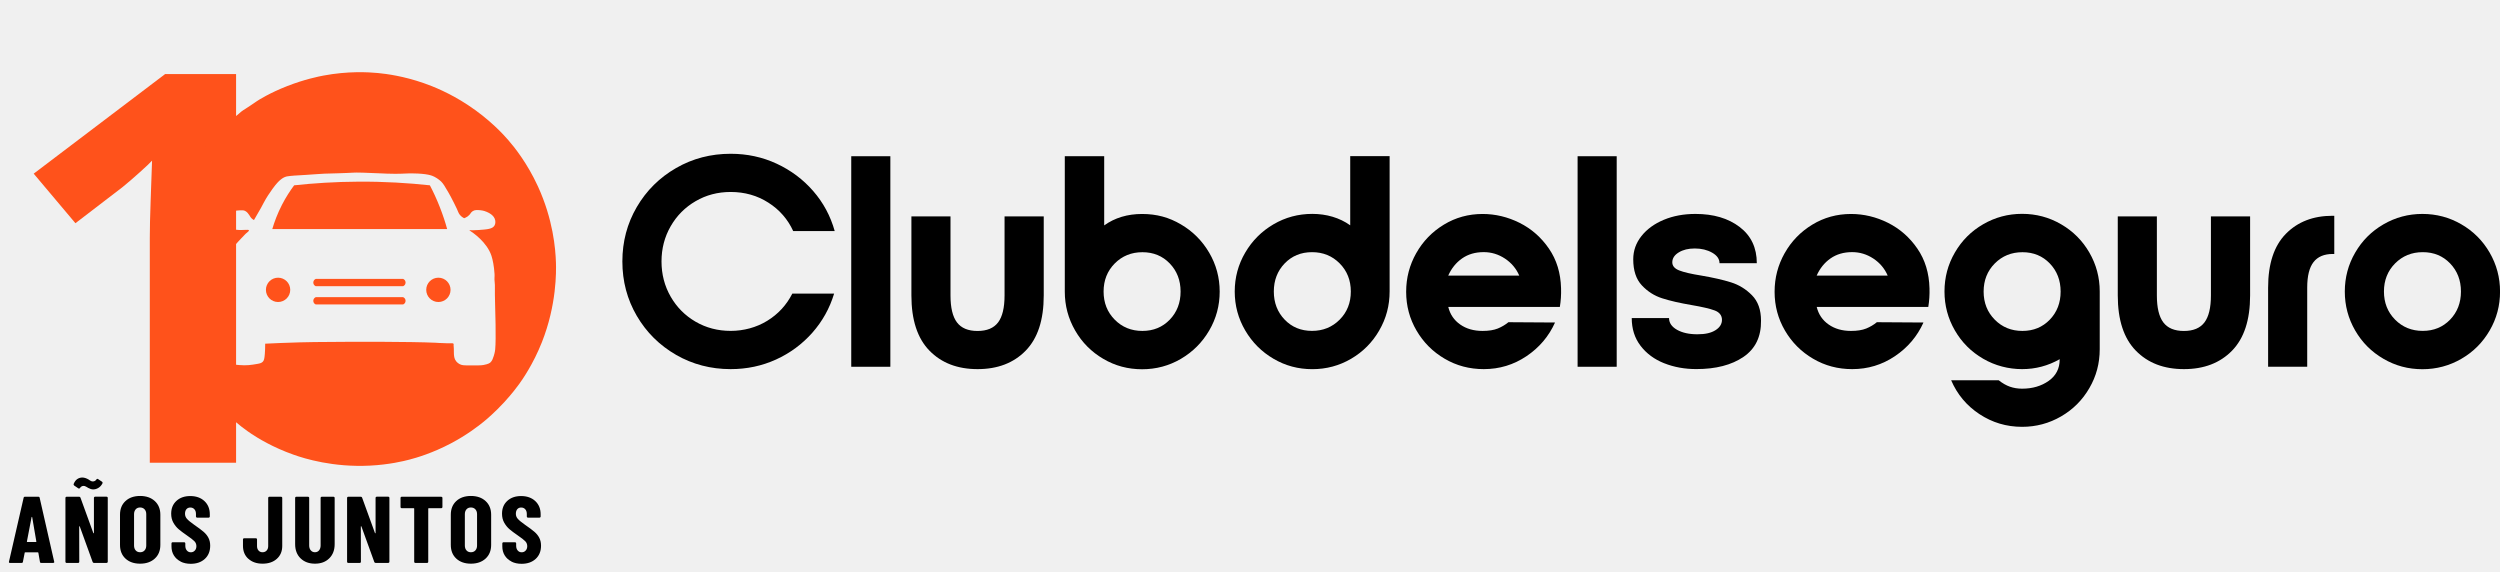
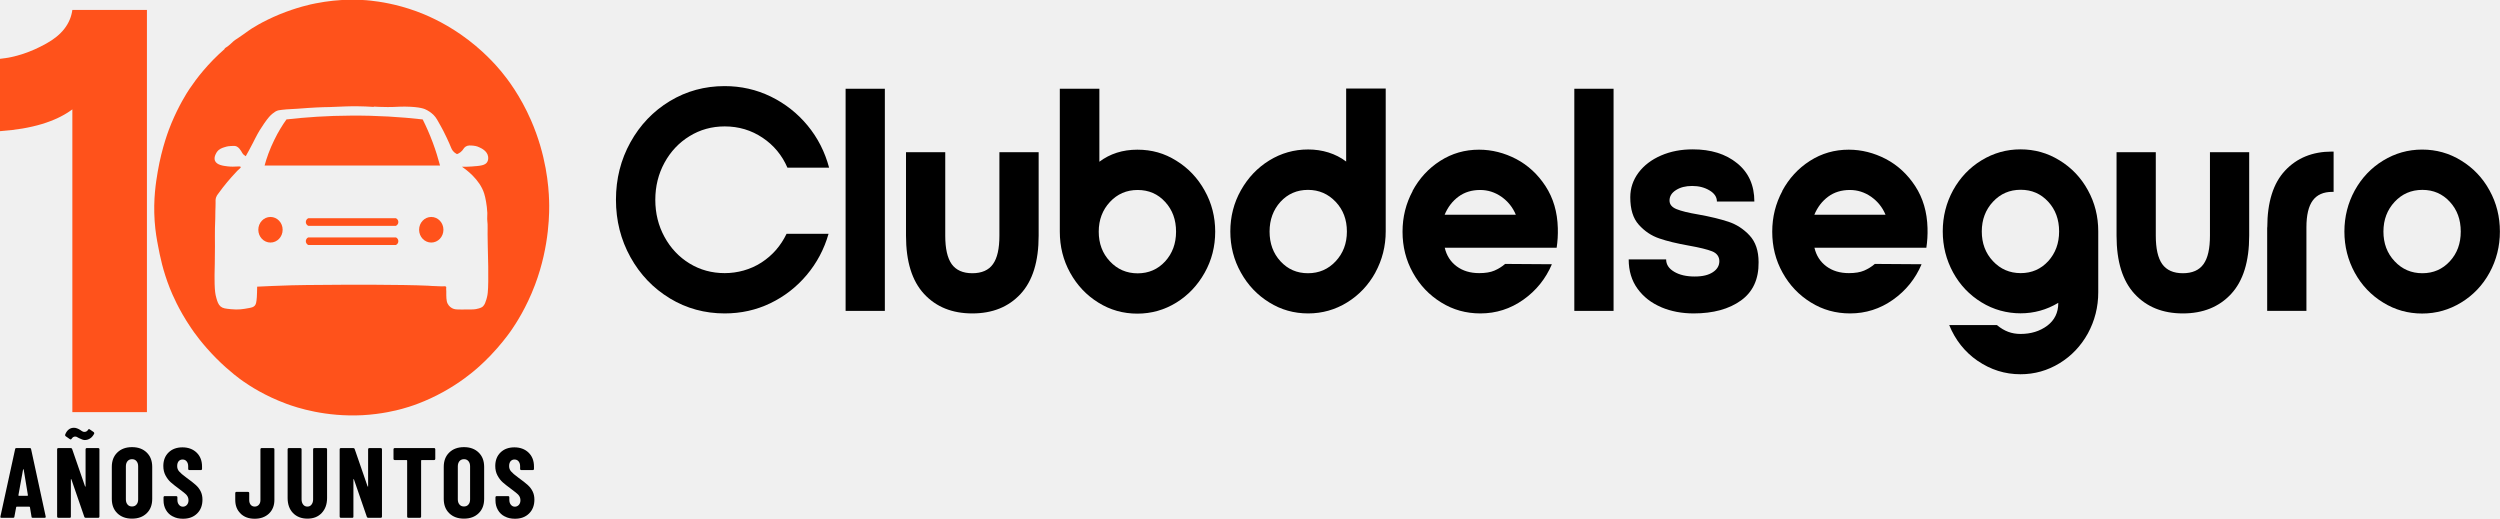
- <svg xmlns="http://www.w3.org/2000/svg" viewBox="0 0 581.85 133.04">
+ <svg xmlns="http://www.w3.org/2000/svg" id="Capa_2" data-name="Capa 2" viewBox="0 0 236.34 49.03">
  <defs>
    <style>
-       .cls-1, .cls-2, .cls-3 {
+       .cls-1, .cls-2 {
        fill: #ff521b;
+       }
+ 
+       .cls-3 {
+         fill: #fff;
+       }
+ 
+       .cls-3, .cls-4, .cls-2 {
+         fill-rule: evenodd;
      }

      .cls-4 {
        fill: none;
      }
- 
-       .cls-4, .cls-5, .cls-3 {
-         fill-rule: evenodd;
-       }
- 
-       .cls-2 {
-         font-family: NordiquePro-Bold, NordiquePro-Bold;
-         font-size: 126.7px;
-         font-weight: 700;
-       }
- 
-       .cls-5 {
-         fill: #fff;
-       }
    </style>
  </defs>
-   <g id="Logo">
+   <g id="Ootroo">
    <g>
-       <path d="m157.35,82.59c-3.85-2.22-6.9-5.24-9.14-9.07-2.24-3.83-3.36-8.05-3.36-12.67s1.12-8.84,3.36-12.67c2.24-3.83,5.29-6.85,9.14-9.07,3.85-2.22,8.08-3.32,12.71-3.32,3.83,0,7.4.77,10.71,2.31,3.31,1.54,6.15,3.66,8.5,6.37,2.36,2.71,4.02,5.81,5,9.31h-9.66c-1.26-2.75-3.18-4.96-5.77-6.61-2.59-1.66-5.52-2.49-8.78-2.49-2.99,0-5.71.71-8.16,2.14-2.45,1.42-4.39,3.37-5.81,5.84-1.42,2.47-2.13,5.2-2.13,8.19s.71,5.72,2.13,8.19c1.42,2.47,3.36,4.42,5.81,5.84,2.45,1.42,5.17,2.13,8.16,2.13s5.96-.78,8.5-2.34c2.54-1.56,4.49-3.67,5.84-6.33h9.73c-1.03,3.41-2.72,6.44-5.07,9.1-2.36,2.66-5.17,4.74-8.44,6.23-3.27,1.49-6.79,2.24-10.57,2.24-4.62,0-8.85-1.11-12.71-3.32Z" />
-       <path d="m198.12,85.36v-49h9.1v49h-9.1Z" />
-       <path d="m242.92,50.36v18.41c0,5.69-1.4,9.97-4.2,12.84-2.8,2.87-6.53,4.3-11.2,4.3s-8.4-1.43-11.2-4.3c-2.8-2.87-4.2-7.15-4.2-12.84v-18.41h9.1v18.41c0,2.85.5,4.93,1.5,6.26,1,1.33,2.6,2,4.79,2s3.79-.67,4.79-2c1-1.33,1.5-3.42,1.5-6.26v-18.41h9.1Z" />
-       <path d="m247.82,36.36h9.17v16.1c2.47-1.77,5.41-2.66,8.82-2.66s6.28.8,9.03,2.42c2.75,1.61,4.95,3.8,6.58,6.58,1.63,2.78,2.45,5.8,2.45,9.07s-.82,6.29-2.45,9.07c-1.63,2.78-3.83,4.97-6.58,6.58-2.75,1.61-5.76,2.42-9.03,2.42s-6.28-.8-9.03-2.42c-2.75-1.61-4.94-3.8-6.54-6.58-1.61-2.78-2.42-5.8-2.42-9.07v-31.5Zm11.62,24.96c-1.73,1.75-2.59,3.93-2.59,6.54s.86,4.79,2.59,6.54c1.73,1.75,3.87,2.62,6.44,2.62s4.69-.88,6.37-2.62c1.68-1.75,2.52-3.93,2.52-6.54s-.84-4.79-2.52-6.54c-1.68-1.75-3.8-2.62-6.37-2.62s-4.71.88-6.44,2.62Z" />
-       <path d="m321,76.92c-1.61,2.78-3.79,4.97-6.54,6.58-2.75,1.61-5.76,2.42-9.03,2.42s-6.28-.8-9.03-2.42c-2.75-1.61-4.95-3.8-6.58-6.58-1.63-2.78-2.45-5.8-2.45-9.07s.82-6.29,2.45-9.07c1.63-2.78,3.83-4.97,6.58-6.58,2.75-1.61,5.76-2.42,9.03-2.42s6.35.89,8.82,2.66v-16.1h9.17v31.5c0,3.27-.8,6.29-2.42,9.07Zm-22.01-15.61c-1.68,1.75-2.52,3.93-2.52,6.54s.84,4.79,2.52,6.54,3.8,2.62,6.37,2.62,4.71-.88,6.44-2.62,2.59-3.93,2.59-6.54-.86-4.79-2.59-6.54-3.87-2.62-6.44-2.62-4.69.88-6.37,2.62Z" />
-       <path d="m329.61,58.93c1.56-2.78,3.71-4.99,6.44-6.65,2.73-1.66,5.73-2.48,9-2.48,2.99,0,5.86.69,8.61,2.06,2.75,1.38,5.03,3.37,6.83,5.99,1.8,2.61,2.74,5.69,2.83,9.24.05,1.49-.05,2.94-.28,4.34h-25.97c.42,1.73,1.34,3.09,2.77,4.09,1.42,1,3.16,1.5,5.21,1.5,1.45,0,2.62-.19,3.54-.56.91-.37,1.74-.86,2.48-1.47l10.85.07c-1.45,3.22-3.66,5.83-6.65,7.84-2.99,2.01-6.3,3.01-9.94,3.01-3.31,0-6.35-.8-9.1-2.42-2.75-1.61-4.93-3.79-6.54-6.54-1.61-2.75-2.42-5.76-2.42-9.03s.78-6.22,2.34-9Zm23.98,5.21c-.7-1.63-1.81-2.95-3.33-3.96-1.52-1-3.16-1.5-4.94-1.5-1.96,0-3.64.49-5.04,1.47-1.4.98-2.47,2.31-3.22,3.99h16.52Z" />
-       <path d="m367.17,85.36v-49h9.1v49h-9.1Z" />
-       <path d="m387.33,84.55c-2.29-.91-4.12-2.26-5.5-4.06-1.38-1.8-2.06-3.96-2.06-6.47h8.68c0,1.12.62,2.03,1.85,2.73,1.24.7,2.81,1.05,4.73,1.05s3.23-.32,4.23-.95,1.51-1.44,1.51-2.42-.56-1.75-1.68-2.17-2.92-.84-5.39-1.26c-2.75-.47-5.04-.99-6.86-1.58-1.82-.58-3.39-1.59-4.72-3.01s-2-3.44-2-6.06c0-2.01.64-3.81,1.92-5.42,1.28-1.61,3.02-2.87,5.21-3.78s4.64-1.36,7.35-1.36c4.2,0,7.63,1.01,10.29,3.04,2.66,2.03,3.99,4.84,3.99,8.43h-8.68c0-.98-.57-1.8-1.71-2.45-1.14-.65-2.49-.98-4.03-.98s-2.74.3-3.74.91c-1,.61-1.51,1.38-1.51,2.31,0,.84.54,1.47,1.61,1.89,1.07.42,2.78.82,5.11,1.19,2.75.47,5.06.99,6.93,1.58,1.87.58,3.5,1.59,4.9,3.01,1.4,1.42,2.1,3.39,2.1,5.92.05,3.73-1.32,6.54-4.09,8.43-2.78,1.89-6.43,2.83-10.96,2.83-2.71,0-5.2-.45-7.49-1.36Z" />
-       <path d="m415.36,58.93c1.56-2.78,3.71-4.99,6.44-6.65,2.73-1.66,5.73-2.48,9-2.48,2.99,0,5.86.69,8.61,2.06,2.75,1.38,5.03,3.37,6.83,5.99,1.8,2.61,2.74,5.69,2.83,9.24.05,1.49-.05,2.94-.28,4.34h-25.97c.42,1.73,1.34,3.09,2.77,4.09,1.42,1,3.16,1.5,5.21,1.5,1.45,0,2.62-.19,3.54-.56.91-.37,1.74-.86,2.48-1.47l10.85.07c-1.45,3.22-3.66,5.83-6.65,7.84-2.99,2.01-6.3,3.01-9.94,3.01-3.31,0-6.35-.8-9.1-2.42-2.75-1.61-4.93-3.79-6.54-6.54-1.61-2.75-2.42-5.76-2.42-9.03s.78-6.22,2.34-9Zm23.98,5.21c-.7-1.63-1.81-2.95-3.33-3.96-1.52-1-3.16-1.5-4.94-1.5-1.96,0-3.64.49-5.04,1.47-1.4.98-2.47,2.31-3.22,3.99h16.52Z" />
-       <path d="m460.69,96.38c-2.99-1.98-5.18-4.61-6.58-7.88h11.06c.89.7,1.76,1.2,2.62,1.5.86.3,1.81.46,2.83.46,2.43,0,4.49-.61,6.2-1.82,1.7-1.21,2.55-2.87,2.55-4.97v-.07c-2.71,1.54-5.62,2.31-8.75,2.31s-6.29-.8-9.06-2.42c-2.78-1.61-4.97-3.8-6.58-6.58s-2.42-5.8-2.42-9.07.8-6.29,2.42-9.07c1.61-2.78,3.8-4.97,6.58-6.58,2.78-1.61,5.8-2.42,9.06-2.42s6.29.8,9.07,2.42c2.78,1.61,4.97,3.8,6.58,6.58,1.61,2.78,2.42,5.8,2.42,9.07v13.44c0,3.27-.8,6.29-2.42,9.06-1.61,2.78-3.8,4.97-6.58,6.58-2.78,1.61-5.8,2.42-9.07,2.42-3.64,0-6.95-.99-9.94-2.97Zm16.38-21.98c1.68-1.75,2.52-3.93,2.52-6.54s-.84-4.79-2.52-6.54-3.8-2.62-6.37-2.62-4.71.88-6.44,2.62c-1.73,1.75-2.59,3.93-2.59,6.54s.86,4.79,2.59,6.54c1.73,1.75,3.87,2.62,6.44,2.62s4.69-.88,6.37-2.62Z" />
-       <path d="m523.69,50.36v18.41c0,5.69-1.4,9.97-4.2,12.84s-6.53,4.3-11.2,4.3-8.4-1.43-11.2-4.3-4.2-7.15-4.2-12.84v-18.41h9.1v18.41c0,2.85.5,4.93,1.5,6.26,1,1.33,2.6,2,4.79,2s3.79-.67,4.79-2c1-1.33,1.5-3.42,1.5-6.26v-18.41h9.1Z" />
-       <path d="m527.88,66.95c0-5.55,1.38-9.73,4.13-12.53,2.75-2.8,6.37-4.2,10.85-4.2h.42v8.89h-.35c-2.01,0-3.5.63-4.48,1.89-.98,1.26-1.47,3.24-1.47,5.95v18.41h-9.1v-18.41Z" />
-       <path d="m572.86,52.21c2.78,1.61,4.97,3.8,6.58,6.58,1.61,2.78,2.42,5.8,2.42,9.07s-.8,6.29-2.42,9.07-3.8,4.97-6.58,6.58c-2.78,1.61-5.8,2.42-9.07,2.42s-6.29-.8-9.06-2.42c-2.78-1.61-4.97-3.8-6.58-6.58s-2.42-5.8-2.42-9.07.8-6.29,2.42-9.07c1.61-2.78,3.8-4.97,6.58-6.58,2.78-1.61,5.8-2.42,9.06-2.42s6.29.8,9.07,2.42Zm-15.43,9.1c-1.73,1.75-2.59,3.93-2.59,6.54s.86,4.79,2.59,6.54c1.73,1.75,3.87,2.62,6.44,2.62s4.69-.88,6.37-2.62,2.52-3.93,2.52-6.54-.84-4.79-2.52-6.54-3.8-2.62-6.37-2.62-4.71.88-6.44,2.62Z" />
-     </g>
-     <text class="cls-2" transform="translate(0 107.7) scale(1.05 1)">
-       <tspan x="0" y="0">1</tspan>
-     </text>
-     <g>
-       <path d="m9.3,130.77l-.37-2.11c0-.07-.05-.11-.14-.11h-2.9c-.09,0-.14.03-.14.09l-.42,2.13c-.02.16-.12.24-.3.24h-2.71c-.2,0-.28-.1-.23-.29l3.41-14.87c.03-.16.13-.24.3-.24h3.13c.17,0,.27.08.3.24l3.38,14.87.02.09c0,.13-.09.2-.25.2h-2.78c-.19,0-.29-.08-.3-.24Zm-2.92-4.62h1.99c.06,0,.09-.04.09-.11l-.97-5.68s-.04-.07-.07-.07-.05.02-.07.07l-1.09,5.68c-.02.07.02.11.12.11Z" />
-       <path d="m15.31,130.94c-.05-.05-.08-.11-.08-.19v-14.87c0-.07.03-.14.08-.19.05-.05.12-.08.2-.08h2.92c.15,0,.25.07.3.22l2.99,8.23s.04.06.08.05c.04,0,.06-.03.06-.08v-8.16c0-.07.03-.14.08-.19.05-.05.12-.08.2-.08h2.66c.08,0,.14.03.2.08.05.05.08.11.08.19v14.87c0,.07-.03.14-.08.19-.05.05-.12.08-.2.08h-2.94c-.15,0-.25-.07-.3-.22l-2.99-8.25s-.04-.07-.08-.07-.06.02-.06.07l.02,8.21c0,.07-.03.14-.08.19-.05.05-.12.08-.2.08h-2.66c-.08,0-.14-.03-.2-.08Zm5.11-17.46c-.11-.06-.23-.12-.36-.2-.13-.07-.24-.12-.32-.15-.09-.03-.18-.04-.29-.04-.34,0-.62.16-.83.48-.11.15-.24.18-.39.09l-.97-.66c-.12-.09-.16-.21-.12-.35.2-.51.48-.89.83-1.14.36-.25.76-.37,1.2-.37s.94.16,1.48.48c.05.03.13.08.24.17.12.08.23.14.35.19s.24.07.36.07c.35,0,.63-.15.83-.44.11-.18.24-.21.39-.11l.93.62c.08.04.12.12.12.22,0,.09-.03.18-.09.29-.26.44-.58.76-.96.97-.38.21-.76.31-1.15.31-.32,0-.74-.13-1.25-.4Z" />
-       <path d="m29.2,130c-.85-.79-1.27-1.85-1.27-3.17v-7.04c0-1.32.42-2.38,1.27-3.17.85-.79,1.98-1.19,3.41-1.19s2.56.4,3.42,1.19c.86.79,1.29,1.85,1.29,3.17v7.04c0,1.32-.43,2.38-1.29,3.17-.86.79-2,1.19-3.42,1.19s-2.56-.4-3.41-1.19Zm4.45-1.9c.26-.29.39-.66.39-1.13v-7.3c0-.47-.13-.85-.39-1.13s-.61-.43-1.04-.43-.78.14-1.03.43c-.25.29-.38.66-.38,1.13v7.3c0,.47.13.85.38,1.13.25.29.6.43,1.03.43s.78-.14,1.04-.43Z" />
-       <path d="m42.05,130.69c-.68-.34-1.2-.81-1.58-1.42s-.56-1.31-.56-2.1v-.7c0-.07.03-.14.08-.19.05-.05.12-.08.2-.08h2.66c.08,0,.14.03.2.08.05.05.08.11.08.19v.55c0,.46.12.82.36,1.1.24.28.54.42.92.42s.68-.13.93-.4c.25-.26.37-.61.37-1.03s-.15-.82-.45-1.13c-.3-.32-.9-.78-1.8-1.4-.77-.53-1.4-1-1.88-1.41-.48-.41-.89-.92-1.23-1.52s-.51-1.3-.51-2.09c0-1.25.41-2.24,1.23-2.99.82-.75,1.89-1.12,3.22-1.12s2.46.39,3.29,1.17,1.25,1.8,1.25,3.06v.53c0,.07-.03.14-.08.19-.05.05-.12.08-.2.08h-2.66c-.08,0-.14-.03-.2-.08-.05-.05-.08-.11-.08-.19v-.59c0-.45-.12-.82-.36-1.09-.24-.27-.56-.41-.96-.41-.37,0-.67.13-.89.38-.22.26-.34.61-.34,1.07s.15.83.44,1.17c.29.34.86.81,1.71,1.41.96.66,1.68,1.2,2.17,1.62.49.42.86.88,1.13,1.4s.41,1.12.41,1.83c0,1.29-.42,2.32-1.25,3.08s-1.92,1.14-3.27,1.14c-.9,0-1.68-.17-2.36-.51Z" />
-       <path d="m57.8,130.06c-.83-.75-1.25-1.76-1.25-3v-1.52c0-.07.03-.14.08-.19.05-.05.12-.08.2-.08h2.71c.08,0,.14.03.2.08.05.05.08.11.08.19v1.56c0,.43.12.77.35,1.03.23.26.54.4.93.4s.72-.13.96-.4c.24-.26.36-.61.36-1.03v-11.22c0-.07.03-.14.08-.19.05-.05.12-.08.2-.08h2.71c.08,0,.14.03.2.08.05.05.08.11.08.19v11.18c0,1.25-.42,2.25-1.26,3-.84.76-1.95,1.13-3.32,1.13s-2.46-.38-3.29-1.13Z" />
-       <path d="m69.95,129.95c-.84-.83-1.26-1.93-1.26-3.31v-10.76c0-.07.03-.14.08-.19.05-.05.12-.08.2-.08h2.71c.08,0,.14.03.2.08.05.05.08.11.08.19v11.07c0,.47.12.85.37,1.14.25.29.57.44.97.44s.72-.15.96-.44c.24-.29.36-.67.36-1.14v-11.07c0-.07.03-.14.08-.19.05-.05.12-.08.2-.08h2.71c.08,0,.14.03.2.08.05.05.08.11.08.19v10.76c0,1.38-.42,2.48-1.26,3.31-.84.83-1.95,1.24-3.32,1.24s-2.51-.41-3.35-1.24Z" />
-       <path d="m80.86,130.94c-.05-.05-.08-.11-.08-.19v-14.87c0-.07.03-.14.08-.19.05-.05.12-.08.2-.08h2.92c.15,0,.25.07.3.22l2.99,8.23s.04.06.08.05c.04,0,.06-.03.06-.08v-8.16c0-.07.03-.14.08-.19.05-.05.12-.08.2-.08h2.66c.08,0,.14.03.2.08.05.05.08.11.08.19v14.87c0,.07-.03.14-.08.19-.05.05-.12.08-.2.08h-2.94c-.15,0-.25-.07-.3-.22l-2.99-8.25s-.04-.07-.08-.07-.06.02-.06.07l.02,8.21c0,.07-.03.14-.08.19-.05.05-.12.08-.2.08h-2.66c-.08,0-.14-.03-.2-.08Z" />
-       <path d="m102.89,115.69c.05.05.08.11.08.19v2.13c0,.07-.03.14-.08.19-.05.05-.12.08-.2.08h-2.9c-.08,0-.12.04-.12.11v12.36c0,.07-.03.14-.08.19-.05.05-.12.08-.2.08h-2.71c-.08,0-.14-.03-.2-.08-.05-.05-.08-.11-.08-.19v-12.36c0-.07-.04-.11-.12-.11h-2.78c-.08,0-.14-.03-.2-.08-.05-.05-.08-.11-.08-.19v-2.13c0-.07.03-.14.08-.19.05-.05.12-.08.2-.08h9.17c.08,0,.14.03.2.08Z" />
-       <path d="m106.19,130c-.85-.79-1.27-1.85-1.27-3.17v-7.04c0-1.32.42-2.38,1.27-3.17.85-.79,1.98-1.19,3.41-1.19s2.56.4,3.42,1.19c.86.79,1.29,1.85,1.29,3.17v7.04c0,1.32-.43,2.38-1.29,3.17-.86.79-2,1.19-3.42,1.19s-2.56-.4-3.41-1.19Zm4.45-1.9c.26-.29.39-.66.39-1.13v-7.3c0-.47-.13-.85-.39-1.13s-.61-.43-1.04-.43-.78.14-1.03.43c-.25.29-.38.66-.38,1.13v7.3c0,.47.13.85.38,1.13.25.29.6.43,1.03.43s.78-.14,1.04-.43Z" />
-       <path d="m119.05,130.69c-.68-.34-1.2-.81-1.58-1.42s-.56-1.31-.56-2.1v-.7c0-.07.03-.14.08-.19.05-.05.12-.08.2-.08h2.66c.08,0,.14.03.2.08.05.05.08.11.08.19v.55c0,.46.12.82.36,1.1.24.28.54.42.92.42s.68-.13.93-.4c.25-.26.37-.61.37-1.03s-.15-.82-.45-1.13c-.3-.32-.9-.78-1.8-1.4-.77-.53-1.4-1-1.88-1.41-.48-.41-.89-.92-1.23-1.52s-.51-1.3-.51-2.09c0-1.25.41-2.24,1.23-2.99.82-.75,1.89-1.12,3.22-1.12s2.46.39,3.29,1.17,1.25,1.8,1.25,3.06v.53c0,.07-.03.14-.08.19-.05.05-.12.08-.2.08h-2.66c-.08,0-.14-.03-.2-.08-.05-.05-.08-.11-.08-.19v-.59c0-.45-.12-.82-.36-1.09-.24-.27-.56-.41-.96-.41-.37,0-.67.13-.89.38-.22.26-.34.61-.34,1.07s.15.83.44,1.17c.29.34.86.81,1.71,1.41.96.66,1.68,1.2,2.17,1.62.49.42.86.88,1.13,1.4s.41,1.12.41,1.83c0,1.29-.42,2.32-1.25,3.08s-1.92,1.14-3.27,1.14c-.9,0-1.68-.17-2.36-.51Z" />
+       <g id="clubdelseguro">
+         <path d="m63.32,28.2c-1.57-.95-2.81-2.25-3.72-3.89-.91-1.64-1.37-3.45-1.37-5.43s.46-3.79,1.37-5.43c.91-1.64,2.15-2.94,3.72-3.89,1.57-.95,3.3-1.42,5.18-1.42,1.56,0,3.01.33,4.37.99,1.35.66,2.51,1.57,3.47,2.73.96,1.16,1.64,2.49,2.04,3.99h-3.94c-.51-1.18-1.3-2.13-2.35-2.83-1.06-.71-2.25-1.07-3.58-1.07-1.22,0-2.33.31-3.32.92-1,.61-1.79,1.45-2.37,2.51-.58,1.06-.87,2.23-.87,3.51s.29,2.45.87,3.51c.58,1.06,1.37,1.9,2.37,2.51,1,.61,2.11.91,3.32.91s2.43-.33,3.47-1c1.04-.67,1.83-1.58,2.38-2.72h3.97c-.42,1.46-1.11,2.76-2.07,3.9-.96,1.14-2.11,2.03-3.44,2.67-1.33.64-2.77.96-4.31.96-1.88,0-3.61-.47-5.18-1.42Z" />
+         <path d="m79.94,29.39V8.39h3.71v21h-3.71Z" />
+         <path d="m98.19,14.39v7.89c0,2.44-.57,4.28-1.71,5.51-1.14,1.23-2.66,1.84-4.56,1.84s-3.42-.61-4.56-1.84c-1.14-1.23-1.71-3.06-1.71-5.51v-7.89h3.71v7.89c0,1.22.2,2.11.61,2.69.41.57,1.06.86,1.95.86s1.55-.29,1.95-.86c.41-.57.61-1.46.61-2.69v-7.89h3.71Z" />
+         <path d="m100.19,8.39h3.74v6.9c1.01-.76,2.21-1.14,3.59-1.14s2.56.34,3.68,1.04c1.12.69,2.02,1.63,2.68,2.82.67,1.19,1,2.49,1,3.89s-.33,2.7-1,3.89c-.67,1.19-1.56,2.13-2.68,2.82-1.12.69-2.35,1.04-3.68,1.04s-2.56-.34-3.68-1.04c-1.12-.69-2.01-1.63-2.67-2.82-.66-1.19-.98-2.49-.98-3.89v-13.5Zm4.74,10.7c-.7.75-1.06,1.69-1.06,2.81s.35,2.06,1.06,2.81c.7.75,1.58,1.13,2.62,1.13s1.91-.38,2.6-1.13c.68-.75,1.03-1.68,1.03-2.81s-.34-2.06-1.03-2.81c-.68-.75-1.55-1.13-2.6-1.13s-1.92.38-2.62,1.13Z" />
+         <path d="m130.02,25.77c-.66,1.19-1.55,2.13-2.67,2.82-1.12.69-2.35,1.04-3.68,1.04s-2.56-.34-3.68-1.04c-1.12-.69-2.02-1.63-2.68-2.82-.67-1.19-1-2.49-1-3.89s.33-2.7,1-3.89c.67-1.19,1.56-2.13,2.68-2.82,1.12-.69,2.35-1.04,3.68-1.04s2.59.38,3.59,1.14v-6.9h3.74v13.5c0,1.4-.33,2.7-.98,3.89Zm-8.97-6.69c-.68.75-1.03,1.69-1.03,2.81s.34,2.06,1.03,2.81,1.55,1.13,2.6,1.13,1.92-.38,2.62-1.13,1.06-1.68,1.06-2.81-.35-2.06-1.06-2.81-1.58-1.13-2.62-1.13-1.91.38-2.6,1.13Z" />
+         <path d="m133.53,18.06c.64-1.19,1.51-2.14,2.62-2.85,1.11-.71,2.33-1.06,3.67-1.06,1.22,0,2.39.3,3.51.88,1.12.59,2.05,1.45,2.78,2.57.73,1.12,1.12,2.44,1.16,3.96.02.64-.02,1.26-.11,1.86h-10.58c.17.74.55,1.33,1.13,1.76.58.43,1.29.64,2.13.64.59,0,1.07-.08,1.44-.24.37-.16.71-.37,1.01-.63l4.42.03c-.59,1.38-1.49,2.5-2.71,3.36-1.22.86-2.57,1.29-4.05,1.29-1.35,0-2.59-.34-3.71-1.04-1.12-.69-2.01-1.62-2.67-2.81-.66-1.18-.98-2.47-.98-3.87s.32-2.67.96-3.86Zm9.77,2.24c-.29-.7-.74-1.26-1.36-1.7-.62-.43-1.29-.64-2.01-.64-.8,0-1.48.21-2.05.63-.57.42-1.01.99-1.31,1.71h6.73Z" />
+         <path d="m148.83,29.39V8.39h3.71v21h-3.71Z" />
+         <path d="m157.05,29.04c-.93-.39-1.68-.97-2.24-1.74-.56-.77-.84-1.7-.84-2.78h3.54c0,.48.25.87.76,1.17.5.3,1.15.45,1.93.45s1.32-.14,1.73-.41.61-.62.61-1.04-.23-.75-.68-.93-1.19-.36-2.2-.54c-1.12-.2-2.05-.42-2.8-.68-.74-.25-1.38-.68-1.93-1.29s-.81-1.47-.81-2.6c0-.86.26-1.63.78-2.33.52-.69,1.23-1.23,2.13-1.62s1.89-.58,3-.58c1.71,0,3.11.43,4.19,1.31,1.08.87,1.63,2.08,1.63,3.62h-3.54c0-.42-.23-.77-.7-1.05-.47-.28-1.01-.42-1.64-.42s-1.12.13-1.53.39c-.41.26-.61.59-.61.99,0,.36.22.63.66.81.44.18,1.13.35,2.08.51,1.12.2,2.06.43,2.82.68.76.25,1.43.68,2,1.29.57.61.86,1.45.86,2.54.02,1.6-.54,2.81-1.67,3.62-1.13.81-2.62,1.22-4.47,1.22-1.1,0-2.12-.19-3.05-.58Z" />
+         <path d="m168.48,18.06c.64-1.19,1.51-2.14,2.62-2.85,1.11-.71,2.33-1.06,3.67-1.06,1.22,0,2.39.3,3.51.88,1.12.59,2.05,1.45,2.78,2.57.73,1.12,1.12,2.44,1.16,3.96.02.64-.02,1.26-.11,1.86h-10.58c.17.74.55,1.33,1.13,1.76.58.43,1.29.64,2.13.64.59,0,1.07-.08,1.44-.24.37-.16.71-.37,1.01-.63l4.42.03c-.59,1.38-1.49,2.5-2.71,3.36-1.22.86-2.57,1.29-4.05,1.29-1.35,0-2.59-.34-3.71-1.04-1.12-.69-2.01-1.62-2.67-2.81-.66-1.18-.98-2.47-.98-3.87s.32-2.67.96-3.86Zm9.77,2.24c-.29-.7-.74-1.26-1.36-1.7-.62-.43-1.29-.64-2.01-.64-.8,0-1.48.21-2.05.63-.57.42-1.01.99-1.31,1.71h6.73Z" />
+         <path d="m186.95,34.11c-1.22-.85-2.11-1.98-2.68-3.38h4.51c.36.3.72.51,1.07.64.35.13.74.2,1.16.2.99,0,1.83-.26,2.53-.78.69-.52,1.04-1.23,1.04-2.13v-.03c-1.1.66-2.29.99-3.57.99s-2.56-.34-3.69-1.04c-1.13-.69-2.03-1.63-2.68-2.82s-.98-2.49-.98-3.89.33-2.7.98-3.89c.66-1.19,1.55-2.13,2.68-2.82,1.13-.69,2.36-1.04,3.69-1.04s2.56.34,3.69,1.04c1.13.69,2.03,1.63,2.68,2.82.66,1.19.98,2.49.98,3.89v5.76c0,1.4-.33,2.69-.98,3.89-.66,1.19-1.55,2.13-2.68,2.82-1.13.69-2.36,1.04-3.69,1.04-1.48,0-2.83-.43-4.05-1.27Zm6.68-9.42c.68-.75,1.03-1.68,1.03-2.81s-.34-2.06-1.03-2.81-1.55-1.13-2.6-1.13-1.92.38-2.62,1.13c-.7.75-1.06,1.69-1.06,2.81s.35,2.06,1.06,2.81c.7.75,1.58,1.13,2.62,1.13s1.91-.38,2.6-1.13Z" />
+         <path d="m212.63,14.39v7.89c0,2.44-.57,4.28-1.71,5.51s-2.66,1.84-4.56,1.84-3.42-.61-4.56-1.84-1.71-3.06-1.71-5.51v-7.89h3.71v7.89c0,1.22.2,2.11.61,2.69.41.57,1.06.86,1.95.86s1.55-.29,1.95-.86c.41-.57.61-1.46.61-2.69v-7.89h3.71Z" />
+         <path d="m214.34,21.5c0-2.38.56-4.17,1.68-5.37,1.12-1.2,2.6-1.8,4.42-1.8h.17v3.81h-.14c-.82,0-1.43.27-1.83.81-.4.54-.6,1.39-.6,2.55v7.89h-3.71v-7.89Z" />
+         <path d="m232.67,15.18c1.13.69,2.03,1.63,2.68,2.82.66,1.19.98,2.49.98,3.89s-.33,2.7-.98,3.89-1.55,2.13-2.68,2.82c-1.13.69-2.36,1.04-3.69,1.04s-2.56-.34-3.69-1.04c-1.13-.69-2.03-1.63-2.68-2.82s-.98-2.49-.98-3.89.33-2.7.98-3.89c.66-1.19,1.55-2.13,2.68-2.82,1.13-.69,2.36-1.04,3.69-1.04s2.56.34,3.69,1.04Zm-6.29,3.9c-.7.75-1.06,1.69-1.06,2.81s.35,2.06,1.06,2.81c.7.75,1.58,1.13,2.62,1.13s1.91-.38,2.6-1.13,1.03-1.68,1.03-2.81-.34-2.06-1.03-2.81-1.55-1.13-2.6-1.13-1.92.38-2.62,1.13Z" />
+       </g>
+       <path class="cls-1" d="m13.89.95v38.01h-7.05V10.34c-1.56,1.16-3.84,1.85-6.84,2.06v-6.84c1.45-.14,2.9-.62,4.37-1.44,1.47-.81,2.29-1.87,2.47-3.18h7.05Z" />
+       <g id="_10_años_junto_a_ti" data-name="10 años junto a ti">
+         <path d="m2.98,48.85l-.15-.9s-.02-.05-.06-.05h-1.18s-.06.01-.06.04l-.17.91c0,.07-.05.1-.12.1H.13c-.08,0-.11-.04-.09-.12l1.39-6.37c.01-.07.05-.1.12-.1h1.27c.07,0,.11.03.12.1l1.38,6.37v.04c0,.06-.03.08-.09.08h-1.13c-.08,0-.12-.03-.12-.1Zm-1.19-1.98h.81s.04-.02.04-.05l-.4-2.43s-.02-.03-.03-.03-.02,0-.03.03l-.44,2.43s0,.05.05.05Z" />
+         <path d="m5.43,48.92s-.03-.05-.03-.08v-6.37s.01-.06.03-.08c.02-.02.05-.03.08-.03h1.19c.06,0,.1.03.12.09l1.22,3.53s.02.03.03.02c.02,0,.02-.01.02-.03v-3.5s.01-.06.03-.08c.02-.02.05-.03.08-.03h1.09s.06.01.08.03c.02.02.03.05.03.08v6.37s-.01.06-.03.08c-.02.02-.05.03-.08.03h-1.2c-.06,0-.1-.03-.12-.09l-1.22-3.54s-.02-.03-.03-.03-.02,0-.02.03v3.52s0,.06-.02.08c-.02.02-.05.03-.08.03h-1.09s-.06-.01-.08-.03Zm2.08-7.48s-.09-.05-.15-.08c-.05-.03-.1-.05-.13-.07-.03-.01-.07-.02-.12-.02-.14,0-.25.07-.34.21-.04.06-.1.08-.16.04l-.4-.28c-.05-.04-.07-.09-.05-.15.08-.22.2-.38.34-.49.14-.11.31-.16.49-.16s.38.07.6.21c.02.01.05.04.1.07.05.03.09.06.14.08s.1.03.15.03c.14,0,.26-.06.34-.19.04-.08.1-.09.16-.05l.38.26s.05.05.05.09c0,.04-.01.08-.04.12-.11.19-.24.33-.39.41-.15.09-.31.13-.47.13-.13,0-.3-.06-.51-.17Z" />
+         <path d="m11.09,48.52c-.35-.34-.52-.79-.52-1.36v-3.02c0-.57.17-1.02.52-1.36.35-.34.81-.51,1.39-.51s1.04.17,1.39.51c.35.34.52.79.52,1.36v3.02c0,.57-.17,1.02-.52,1.36-.35.34-.81.51-1.39.51s-1.04-.17-1.39-.51Zm1.81-.82c.11-.12.16-.28.16-.49v-3.13c0-.2-.05-.36-.16-.49s-.25-.18-.42-.18-.32.06-.42.18c-.1.12-.16.28-.16.49v3.13c0,.2.05.36.16.49.1.12.24.18.42.18s.32-.06.42-.18Z" />
+         <path d="m16.33,48.82c-.28-.14-.49-.35-.64-.61s-.23-.56-.23-.9v-.3s.01-.06.03-.08c.02-.02.05-.03.08-.03h1.09s.06.01.08.03c.02.02.03.05.03.08v.24c0,.2.05.35.15.47.1.12.22.18.37.18s.28-.06.38-.17c.1-.11.15-.26.15-.44s-.06-.35-.18-.49c-.12-.14-.37-.33-.73-.6-.31-.23-.57-.43-.76-.6-.2-.18-.36-.39-.5-.65s-.21-.56-.21-.9c0-.53.17-.96.5-1.28.33-.32.77-.48,1.31-.48s1,.17,1.34.5.51.77.51,1.31v.23s-.01.06-.03.08c-.02.02-.05.03-.08.03h-1.09s-.06-.01-.08-.03c-.02-.02-.03-.05-.03-.08v-.25c0-.19-.05-.35-.15-.47-.1-.12-.23-.17-.39-.17-.15,0-.27.06-.36.16-.09.11-.14.26-.14.46s.06.36.18.5c.12.14.35.35.7.6.39.28.68.51.88.69.2.18.35.38.46.6s.17.48.17.78c0,.55-.17.99-.51,1.32s-.78.49-1.33.49c-.37,0-.69-.07-.96-.22Z" />
+         <path d="m22.75,48.55c-.34-.32-.51-.75-.51-1.29v-.65s.01-.06.03-.08c.02-.02.05-.03.08-.03h1.1s.06.01.08.03c.02.02.03.05.03.08v.67c0,.18.05.33.14.44.09.11.22.17.38.17s.29-.06.39-.17c.1-.11.15-.26.15-.44v-4.81s.01-.06.03-.08c.02-.02.05-.03.08-.03h1.1s.06.01.08.03c.02.02.03.05.03.08v4.79c0,.53-.17.96-.51,1.29-.34.32-.79.49-1.35.49s-1-.16-1.34-.49Z" />
+         <path d="m27.7,48.5c-.34-.35-.51-.83-.51-1.42v-4.61s.01-.06.03-.08c.02-.02.05-.03.08-.03h1.1s.06.01.08.03c.02.02.03.05.03.08v4.74c0,.2.05.36.15.49.1.13.23.19.4.19s.29-.06.39-.19c.1-.13.15-.29.15-.49v-4.74s.01-.06.03-.08c.02-.02.05-.03.08-.03h1.1s.06.01.08.03c.02.02.03.05.03.08v4.61c0,.59-.17,1.06-.51,1.42-.34.36-.79.53-1.35.53s-1.02-.18-1.36-.53Z" />
+         <path d="m32.14,48.92s-.03-.05-.03-.08v-6.37s.01-.06.03-.08c.02-.02.05-.03.08-.03h1.19c.06,0,.1.03.12.09l1.22,3.53s.02.03.03.02c.02,0,.02-.01.02-.03v-3.5s.01-.06.03-.08c.02-.02.05-.03.08-.03h1.09s.06.01.08.03c.02.02.03.05.03.08v6.37s-.01.06-.03.08c-.02.02-.05.03-.08.03h-1.2c-.06,0-.1-.03-.12-.09l-1.22-3.54s-.02-.03-.03-.03-.02,0-.02.03v3.52s0,.06-.02.08c-.02.02-.05.03-.08.03h-1.09s-.06-.01-.08-.03Z" />
+         <path d="m41.12,42.39s.03.05.03.08v.91s-.01.06-.03.08c-.02.02-.05.03-.08.03h-1.18s-.05.02-.05.05v5.3s-.01.06-.03.08c-.02.02-.05.03-.08.03h-1.1s-.06-.01-.08-.03c-.02-.02-.03-.05-.03-.08v-5.3s-.02-.05-.05-.05h-1.13s-.06-.01-.08-.03c-.02-.02-.03-.05-.03-.08v-.91s.01-.06.03-.08c.02-.02.05-.03.08-.03h3.74s.06.01.08.03Z" />
+         <path d="m42.47,48.52c-.35-.34-.52-.79-.52-1.36v-3.02c0-.57.17-1.02.52-1.36.35-.34.81-.51,1.39-.51s1.04.17,1.39.51c.35.34.52.79.52,1.36v3.02c0,.57-.17,1.02-.52,1.36-.35.34-.81.51-1.39.51s-1.04-.17-1.39-.51Zm1.81-.82c.11-.12.16-.28.16-.49v-3.13c0-.2-.05-.36-.16-.49s-.25-.18-.42-.18-.32.06-.42.18c-.1.12-.16.28-.16.49v3.13c0,.2.05.36.16.49.1.12.24.18.42.18s.32-.06.42-.18Z" />
+         <path d="m47.71,48.82c-.28-.14-.49-.35-.64-.61s-.23-.56-.23-.9v-.3s.01-.06.03-.08c.02-.02.05-.03.08-.03h1.09s.06.01.08.03c.02.02.03.05.03.08v.24c0,.2.05.35.15.47.1.12.22.18.37.18s.28-.06.38-.17c.1-.11.15-.26.15-.44s-.06-.35-.18-.49c-.12-.14-.37-.33-.73-.6-.31-.23-.57-.43-.76-.6-.2-.18-.36-.39-.5-.65s-.21-.56-.21-.9c0-.53.17-.96.5-1.28.33-.32.77-.48,1.31-.48s1,.17,1.34.5.51.77.51,1.31v.23s-.01.06-.03.08c-.02.02-.05.03-.08.03h-1.09s-.06-.01-.08-.03c-.02-.02-.03-.05-.03-.08v-.25c0-.19-.05-.35-.15-.47-.1-.12-.23-.17-.39-.17-.15,0-.27.06-.36.16-.09.11-.14.26-.14.46s.06.36.18.5c.12.14.35.35.7.6.39.28.68.51.88.69.2.18.35.38.46.6s.17.48.17.78c0,.55-.17.99-.51,1.32s-.78.49-1.33.49c-.37,0-.69-.07-.96-.22Z" />
+       </g>
+       <g id="Auto">
+         <path class="cls-4" d="m22.13,13.8c-.51-.04-1.3.2-1.54.57-1.02,1.58,1.58,1.35,2.31,1.39-.47.42-2.28,2.42-2.39,2.89-.12.53-.12,4.75-.13,5.65-.02,1.31-.31,4.4.78,4.82.31.12,2.05.13,2.43.05.9-.21.7-1.07.74-2.09,3.15-.23,14.78-.23,17.92,0,.04.95-.14,1.81.64,2.07.38.13,2.19.11,2.53-.02,1.35-.52.65-5.69.67-7.45.05-3.08-.04-3.95-2.41-5.92.78-.04,3.11.26,2.36-1.29-.22-.47-1.65-1.05-2.18-.41-1.07,1.31-.95-.1-1.93-1.58-1.13-2.39-1.42-2.35-4.97-2.31-1.17-.06-2.44-.1-3.61-.11-1.21,0-5.9.15-6.91.4-.99.02-2.29,2.71-2.75,3.67-.72,1.49-.59-.26-1.57-.34h0Z" />
+         <ellipse class="cls-1" cx="25.57" cy="21.72" rx="1.15" ry="1.21" />
+         <ellipse class="cls-1" cx="40.77" cy="21.72" rx="1.15" ry="1.21" />
+         <g>
+           <path class="cls-3" d="m37.43,20.63h-8.29c-.14.06-.23.21-.23.36s.09.3.23.36h8.29c.14-.06.23-.21.23-.36s-.09-.3-.23-.36Z" />
+           <path class="cls-2" d="m37.43,20.63h-8.29c-.14.06-.23.21-.23.36s.09.3.23.36h8.29c.14-.06.23-.21.23-.36s-.09-.3-.23-.36Z" />
+         </g>
+         <g>
+           <path class="cls-3" d="m37.43,22.44h-8.29c-.14.06-.23.21-.23.36s.09.3.23.36h8.29c.14-.06.23-.21.23-.36s-.09-.3-.23-.36Z" />
+           <path class="cls-2" d="m37.43,22.44h-8.29c-.14.06-.23.21-.23.36s.09.3.23.36h8.29c.14-.06.23-.21.23-.36s-.09-.3-.23-.36Z" />
+         </g>
+         <path class="cls-2" d="m25.01,15.65h16.59c-.18-.67-.4-1.41-.69-2.18-.3-.81-.63-1.54-.95-2.18-2.04-.23-4.32-.38-6.8-.36-2.2.01-4.24.15-6.08.36-.37.52-.78,1.17-1.15,1.94-.44.89-.73,1.73-.92,2.43Z" />
+       </g>
+       <path class="cls-1" d="m21.26,4.61c-1.6,1.39-2.67,2.79-3.35,3.8-.28.42-1.01,1.58-1.7,3.23-.23.55-.9,2.25-1.3,4.59-.17,1.01-.43,2.6-.29,4.67.07,1,.21,1.77.33,2.38.17.9.44,2.29,1.11,3.98.21.52.82,2,1.98,3.71.29.44,1.11,1.6,2.39,2.89,1.25,1.26,2.34,2.04,2.61,2.22.57.4,2,1.34,4.03,2.09,1.02.38,3.71,1.26,7.21,1.08,1.8-.1,3.19-.45,3.73-.6.67-.18,2.18-.64,3.95-1.63,1.51-.84,2.58-1.71,3.12-2.18.27-.24,1.04-.91,1.92-1.92.76-.87,1.28-1.6,1.44-1.85.27-.4,1.31-1.94,2.14-4.15,1.41-3.73,1.36-7.06,1.33-7.95-.04-1.37-.27-4.3-1.71-7.6-1.02-2.34-2.24-3.92-2.81-4.61-.46-.55-1.76-2.07-3.84-3.51-1.75-1.21-3.31-1.86-4.18-2.18-1.92-.7-3.51-.92-4.33-1.01-.94-.1-2.86-.21-5.21.26-.43.08-1.77.37-3.41,1.04-1.62.67-2.7,1.37-2.95,1.56-.04.03-.23.17-.49.35-.33.23-.51.35-.51.35-.2.13-.28.18-.41.29-.12.1-.16.15-.26.24-.34.32-.49.34-.56.44-.28.4,1.11,1.77,2.6,3.75.62.82.88,1.26,1.52,1.56.76.36,1.47.28,1.95.23,0,0,3-.32,8.09-.05.2.01.63.04,1.25.04.86,0,.97-.05,1.69-.04,1.38.02,1.82.21,2.04.34.35.19.57.41.62.46.22.22.38.51.69,1.08.11.2.32.58.55,1.08.15.33.23.5.25.55.15.34.18.47.3.64.14.18.29.28.41.34.08-.03.21-.08.33-.18.28-.21.27-.39.49-.53.21-.14.44-.11.72-.09.31.03.53.13.58.16.2.09.73.34.82.85.01.07.05.31-.07.52-.19.34-.65.38-1.49.44-.39.03-.71.03-.91.02.32.22,1.69,1.18,2.11,2.56.11.36.25,1.04.29,1.81.01.28-.03.45,0,.76.06.48,0,.59.04,2.28.01.43.11,3.46,0,4.5,0,.04-.03.31-.13.64-.08.26-.15.47-.31.64-.07.07-.2.18-.67.27-.29.05-.46.03-1.36.04-.51,0-.69-.01-.89-.12-.07-.04-.31-.17-.44-.45-.05-.1-.07-.19-.08-.27-.03-.14-.03-.27-.04-.52,0-.24,0-.27,0-.4,0-.08-.02-.13-.01-.22,0-.11.02-.13,0-.16-.04-.08-.21-.06-.35-.05-.2.01-.39-.02-.59-.02-.35,0-.55-.03-.76-.04-2.5-.12-8.13-.09-8.13-.09-3.23.01-4.13.04-4.76.05-1.34.04-2.46.09-3.28.13,0,.41-.02.74-.03.99-.04.51-.08.67-.19.8-.12.14-.28.18-.54.23-.59.11-1,.18-1.71.11-.52-.05-.78-.08-.99-.26-.22-.2-.3-.45-.4-.81-.1-.35-.14-.67-.16-1.31-.02-.58,0-1.01,0-1.23,0,0,.03-1.13.03-2.3,0-1.04-.01-.99,0-1.75.02-.89.05-1.04.04-1.63,0-.26.03-.51.02-.77,0-.13-.02-.29.04-.49.05-.15.12-.25.16-.3.63-.89,1.3-1.63,1.3-1.63.35-.39.53-.58.56-.61.23-.21.34-.29.32-.35-.04-.13-.53.02-1.22-.06-.43-.05-1.06-.13-1.22-.54-.14-.37.17-.8.2-.84.2-.27.46-.36.72-.44.26-.09.48-.1.63-.11.26-.01.39-.02.53.06.19.1.31.29.39.41.09.14.12.23.24.35.08.07.15.12.2.15.17-.29.4-.72.67-1.24.22-.41.26-.54.45-.87.05-.1.28-.49.63-1,.39-.56.59-.76.76-.9.19-.16.35-.26.54-.32.03,0,.11-.03.39-.06.33-.04.57-.05.57-.05.61-.02,1.21-.08,1.82-.12.72-.05.7-.05.84-.05.54-.03.84-.03,1.29-.04.73-.02,1.07-.05,1.5-.06.61-.02,1.51-.03,2.69.05" />
    </g>
  </g>
-   <g id="Ootroo">
-     <g id="Auto">
-       <path class="cls-4" d="m56.28,48.99c-1.26-.09-3.19.46-3.79,1.34-2.51,3.68,3.87,3.16,5.66,3.24-1.16.99-5.59,5.64-5.86,6.75-.3,1.23-.3,11.08-.32,13.19-.04,3.06-.75,10.27,1.91,11.25.76.28,5.03.31,5.96.11,2.2-.49,1.73-2.5,1.83-4.88,7.74-.54,36.26-.54,43.97,0,.09,2.22-.35,4.22,1.57,4.82.93.29,5.38.26,6.21-.04,3.3-1.21,1.59-13.27,1.66-17.38.12-7.19-.1-9.21-5.92-13.81,1.9-.09,7.62.6,5.8-3.01-.55-1.09-4.05-2.46-5.34-.95-2.62,3.06-2.34-.23-4.73-3.68-2.78-5.58-3.48-5.48-12.2-5.39-2.88-.13-5.98-.24-8.85-.25-2.98-.01-14.47.35-16.95.93-2.42.05-5.61,6.33-6.74,8.56-1.77,3.48-1.45-.61-3.85-.78h0Z" />
-       <ellipse class="cls-1" cx="64.72" cy="67.46" rx="2.83" ry="2.83" />
-       <ellipse class="cls-1" cx="102.03" cy="67.46" rx="2.83" ry="2.83" />
-       <g>
-         <path class="cls-5" d="m93.83,64.91h-20.35c-.34.14-.57.48-.57.85s.22.71.57.85h20.35c.34-.14.57-.48.57-.85s-.22-.71-.57-.85Z" />
-         <path class="cls-3" d="m93.83,64.91h-20.35c-.34.14-.57.48-.57.85s.22.71.57.85h20.35c.34-.14.57-.48.57-.85s-.22-.71-.57-.85Z" />
-       </g>
-       <g>
-         <path class="cls-5" d="m93.83,69.16h-20.35c-.34.14-.57.48-.57.85s.22.71.57.85h20.35c.34-.14.57-.48.57-.85s-.22-.71-.57-.85Z" />
-         <path class="cls-3" d="m93.83,69.16h-20.35c-.34.14-.57.48-.57.85s.22.71.57.85h20.35c.34-.14.57-.48.57-.85s-.22-.71-.57-.85Z" />
-       </g>
-       <path class="cls-3" d="m63.37,53.31h40.7c-.43-1.57-.99-3.28-1.7-5.09-.74-1.9-1.54-3.6-2.32-5.09-5-.54-10.59-.89-16.67-.85-5.4.03-10.39.36-14.92.85-.91,1.22-1.9,2.73-2.83,4.53-1.07,2.08-1.78,4.03-2.26,5.66Z" />
-     </g>
-     <path class="cls-1" d="m54.16,27.54c-3.93,3.24-6.56,6.5-8.21,8.88-.68.98-2.49,3.68-4.17,7.55-.56,1.29-2.21,5.24-3.19,10.71-.42,2.37-1.06,6.08-.7,10.9.18,2.34.52,4.12.81,5.55.42,2.09,1.08,5.33,2.72,9.28.51,1.21,2.02,4.67,4.85,8.65.72,1.02,2.71,3.72,5.86,6.74,3.07,2.94,5.75,4.75,6.4,5.18,1.4.93,4.9,3.13,9.89,4.88,2.5.88,9.1,2.94,17.68,2.51,4.42-.22,7.82-1.04,9.15-1.39,1.65-.43,5.36-1.5,9.7-3.79,3.69-1.95,6.32-3.98,7.66-5.07.67-.55,2.55-2.13,4.71-4.47,1.87-2.03,3.13-3.74,3.54-4.31.67-.93,3.22-4.54,5.26-9.69,3.45-8.7,3.34-16.48,3.27-18.55-.1-3.19-.66-10.03-4.2-17.74-2.51-5.46-5.5-9.15-6.9-10.76-1.12-1.29-4.31-4.82-9.42-8.18-4.29-2.82-8.11-4.33-10.24-5.07-4.7-1.64-8.62-2.15-10.63-2.35-2.32-.22-7.01-.49-12.78.6-1.04.2-4.35.86-8.36,2.43-3.98,1.55-6.63,3.2-7.25,3.63-.1.07-.55.39-1.2.82-.82.54-1.25.82-1.25.82-.48.31-.69.43-1.01.68-.29.23-.4.35-.63.55-.82.74-1.21.79-1.38,1.02-.7.94,2.71,4.13,6.38,8.75,1.52,1.91,2.16,2.94,3.72,3.64,1.87.83,3.6.66,4.79.54,0,0,7.37-.74,19.85-.12.48.02,1.56.09,3.07.09,2.11,0,2.39-.11,4.14-.09,3.39.04,4.46.5,5.01.78.85.44,1.4.96,1.53,1.07.53.51.92,1.18,1.69,2.51.27.47.78,1.36,1.34,2.51.38.77.57,1.16.62,1.27.36.8.44,1.11.74,1.49.33.41.72.66,1,.8.2-.07.5-.2.82-.42.7-.5.66-.91,1.2-1.24.52-.32,1.09-.26,1.76-.2.76.07,1.3.31,1.43.36.49.21,1.8.79,2.02,1.98.03.17.13.72-.16,1.22-.47.8-1.61.89-3.65,1.04-.95.07-1.73.07-2.23.05.79.51,4.13,2.75,5.18,5.98.27.83.61,2.43.71,4.22.04.65-.07,1.06.02,1.76.14,1.13-.01,1.38.11,5.31.03,1.01.26,8.06.02,10.5-.01.1-.08.72-.33,1.49-.2.61-.36,1.11-.76,1.49-.16.16-.49.41-1.65.62-.71.13-1.12.07-3.34.09-1.26.01-1.7-.03-2.18-.29-.17-.09-.76-.41-1.07-1.06-.11-.23-.16-.45-.2-.62-.07-.32-.08-.62-.09-1.22-.01-.57.01-.62-.02-.93-.02-.19-.04-.3-.04-.51,0-.25.04-.31,0-.38-.11-.19-.51-.15-.85-.13-.48.03-.97-.04-1.45-.04-.86,0-1.35-.07-1.87-.09-6.12-.28-19.95-.22-19.95-.22-7.92.03-10.14.09-11.69.13-3.28.09-6.03.21-8.04.31,0,.95-.04,1.74-.08,2.32-.09,1.19-.19,1.56-.46,1.86-.3.32-.68.42-1.32.53-1.44.25-2.46.41-4.21.26-1.27-.11-1.92-.18-2.42-.6-.55-.46-.73-1.06-.98-1.88-.25-.82-.34-1.57-.38-3.06-.04-1.35-.01-2.36,0-2.86,0,0,.07-2.64.08-5.38.01-2.43-.04-2.32,0-4.09.04-2.08.12-2.43.11-3.79,0-.6.08-1.2.05-1.8-.01-.3-.05-.69.11-1.15.12-.35.29-.59.38-.71,1.55-2.08,3.19-3.79,3.19-3.79.86-.91,1.3-1.36,1.36-1.42.56-.5.84-.67.79-.82-.09-.3-1.31.06-3-.14-1.05-.12-2.6-.3-3-1.26-.35-.86.42-1.87.49-1.96.48-.62,1.14-.83,1.77-1.04.65-.21,1.17-.23,1.55-.25.64-.03.96-.04,1.31.14.46.23.76.67.95.95.21.32.3.54.6.82.19.17.37.28.5.34.41-.68.98-1.67,1.66-2.88.53-.95.64-1.26,1.1-2.03.13-.22.69-1.15,1.55-2.34.95-1.3,1.45-1.78,1.85-2.11.46-.38.85-.61,1.33-.75.08-.02.27-.07.96-.15.82-.09,1.4-.11,1.4-.11,1.49-.06,2.98-.2,4.47-.29,1.76-.11,1.72-.11,2.05-.13,1.32-.06,2.06-.06,3.16-.09,1.8-.04,2.62-.11,3.67-.15,1.5-.06,3.7-.08,6.59.11" />
-   </g>
</svg>
